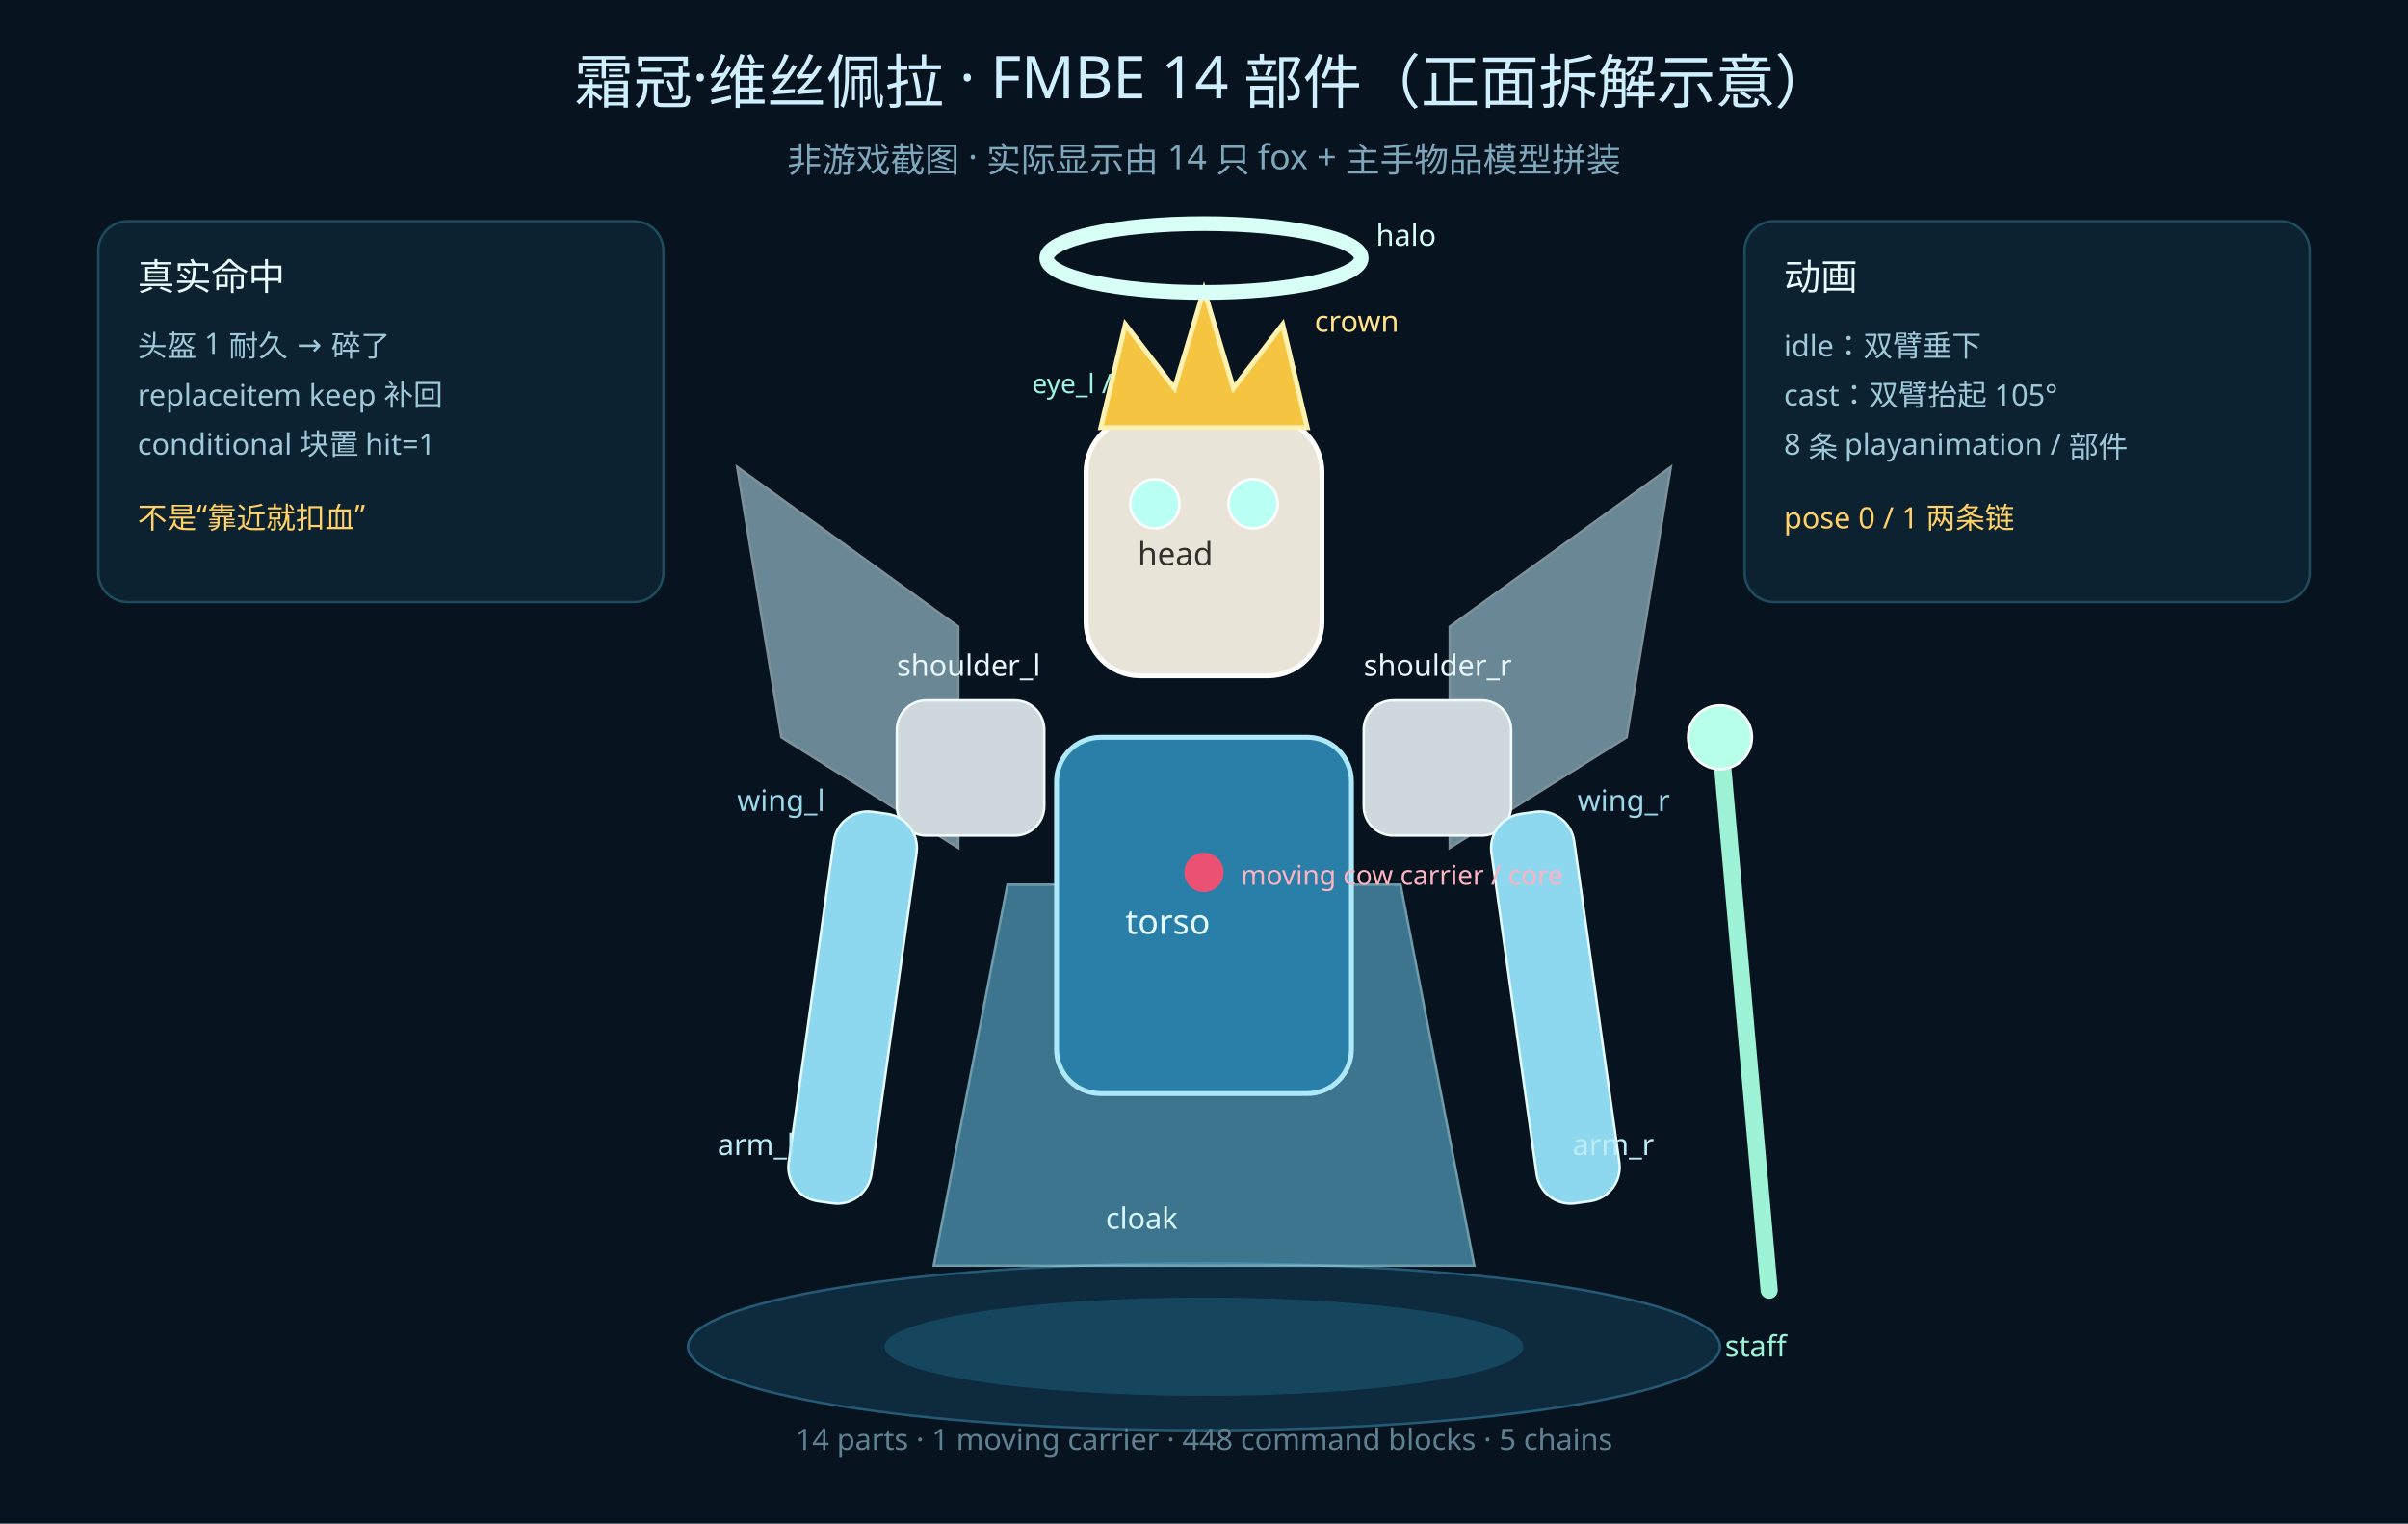
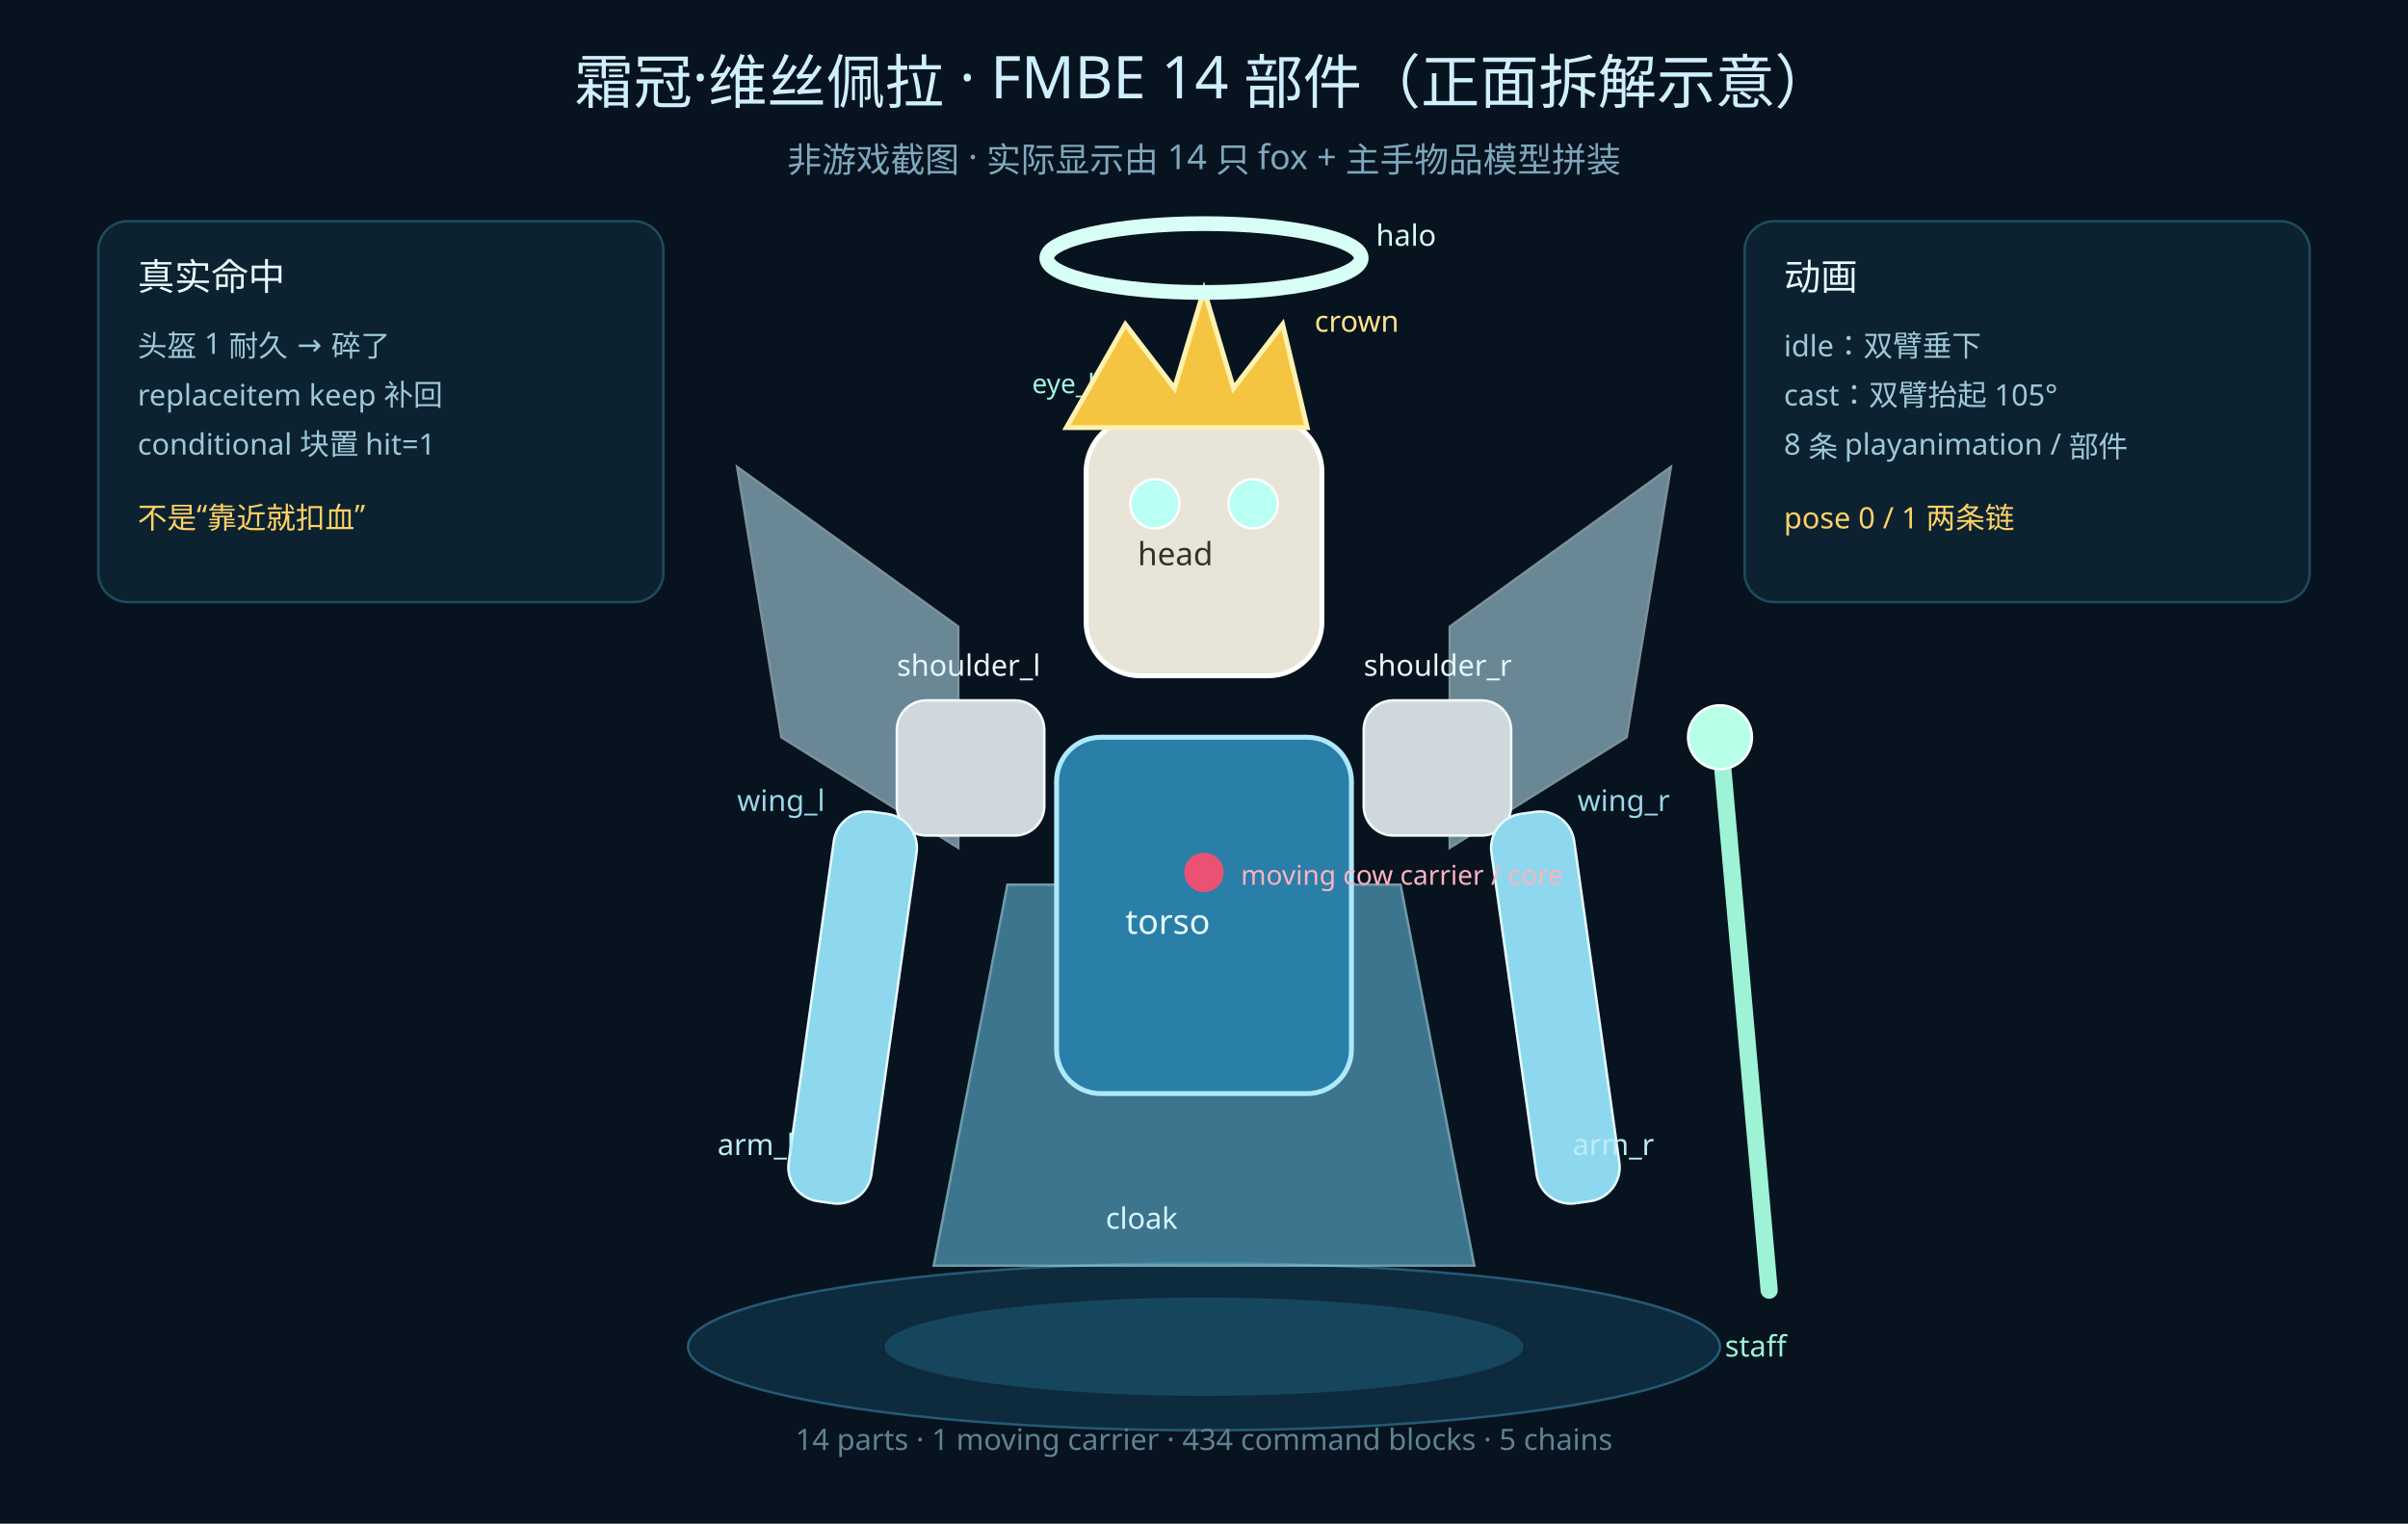
<svg xmlns="http://www.w3.org/2000/svg" width="980" height="620" viewBox="0 0 980 620">
  <rect width="980" height="620" fill="#07131f" />
  <text x="490" y="42" text-anchor="middle" fill="#cfefff" font-family="sans-serif" font-size="24">霜冠·维丝佩拉 · FMBE 14 部件（正面拆解示意）</text>
  <text x="490" y="70" text-anchor="middle" fill="#7fa8bd" font-family="sans-serif" font-size="14">非游戏截图 · 实际显示由 14 只 fox + 主手物品模型拼装</text>
  <ellipse cx="490" cy="548" rx="210" ry="34" fill="#0d2b3d" stroke="#245a75" />
  <ellipse cx="490" cy="548" rx="130" ry="20" fill="#16465e" />
  <polygon points="390,255 300,190 318,300 390,345" fill="#b9e6f5" opacity="0.55" stroke="#dff8ff" />
  <polygon points="590,255 680,190 662,300 590,345" fill="#b9e6f5" opacity="0.55" stroke="#dff8ff" />
  <text x="300" y="330" fill="#9bd7ea" font-family="sans-serif" font-size="12">wing_l</text>
  <text x="642" y="330" fill="#9bd7ea" font-family="sans-serif" font-size="12">wing_r</text>
  <polygon points="410,360 570,360 600,515 380,515" fill="#59a9c8" opacity="0.65" stroke="#a7e4f5" />
  <text x="450" y="500" fill="#d8f7ff" font-family="sans-serif" font-size="12">cloak</text>
  <rect x="430" y="300" width="120" height="145" rx="18" fill="#2a7fa8" stroke="#aee8fb" stroke-width="2" />
  <text x="458" y="380" fill="#e6fbff" font-family="sans-serif" font-size="14">torso</text>
  <rect x="365" y="285" width="60" height="55" rx="12" fill="#cfd8dc" stroke="#f4fbff" />
  <rect x="555" y="285" width="60" height="55" rx="12" fill="#cfd8dc" stroke="#f4fbff" />
  <text x="365" y="275" fill="#e7f6fb" font-family="sans-serif" font-size="12">shoulder_l</text>
  <text x="555" y="275" fill="#e7f6fb" font-family="sans-serif" font-size="12">shoulder_r</text>
  <rect x="330" y="330" width="34" height="160" rx="14" fill="#8dd8ef" stroke="#e4fbff" transform="rotate(8 347 410)" />
  <rect x="616" y="330" width="34" height="160" rx="14" fill="#8dd8ef" stroke="#e4fbff" transform="rotate(-8 633 410)" />
  <text x="292" y="470" fill="#bdecf8" font-family="sans-serif" font-size="12">arm_l</text>
  <text x="640" y="470" fill="#bdecf8" font-family="sans-serif" font-size="12">arm_r</text>
  <line x1="700" y1="300" x2="720" y2="525" stroke="#9ef3d6" stroke-width="7" stroke-linecap="round" />
  <circle cx="700" cy="300" r="13" fill="#b8ffe9" stroke="#ffffff" />
  <text x="702" y="552" fill="#9ef3d6" font-family="sans-serif" font-size="12">staff</text>
  <rect x="442" y="170" width="96" height="105" rx="22" fill="#e8e4d8" stroke="#ffffff" stroke-width="2" />
  <text x="463" y="230" fill="#32312d" font-family="sans-serif" font-size="13">head</text>
  <circle cx="470" cy="205" r="10" fill="#b9fff3" stroke="#ffffff" />
  <circle cx="510" cy="205" r="10" fill="#b9fff3" stroke="#ffffff" />
  <text x="420" y="160" fill="#9ff5e2" font-family="sans-serif" font-size="11">eye_l / eye_r</text>
-   <path d="M448 174 L458 132 L478 158 L490 118 L502 158 L522 132 L532 174 Z" fill="#f5c542" stroke="#fff2b0" stroke-width="2" />
+   <path d="M434 174 L458 132 L478 158 L490 118 L502 158 L522 132 L532 174 Z" fill="#f5c542" stroke="#fff2b0" stroke-width="2" />
  <text x="535" y="135" fill="#ffe28a" font-family="sans-serif" font-size="12">crown</text>
  <ellipse cx="490" cy="105" rx="64" ry="14" fill="none" stroke="#d8fff6" stroke-width="6" />
  <text x="560" y="100" fill="#d8fff6" font-family="sans-serif" font-size="12">halo</text>
  <circle cx="490" cy="355" r="8" fill="#ff4d6d" opacity="0.9" />
  <text x="505" y="360" fill="#ffb3c1" font-family="sans-serif" font-size="11">moving cow carrier / core</text>
  <rect x="40" y="90" width="230" height="155" rx="12" fill="#0c2230" stroke="#1f4b5e" />
  <text x="56" y="118" fill="#e8fbff" font-family="sans-serif" font-size="15">真实命中</text>
  <text x="56" y="145" fill="#9fc8d8" font-family="sans-serif" font-size="12">头盔 1 耐久 → 碎了</text>
  <text x="56" y="165" fill="#9fc8d8" font-family="sans-serif" font-size="12">replaceitem keep 补回</text>
  <text x="56" y="185" fill="#9fc8d8" font-family="sans-serif" font-size="12">conditional 块置 hit=1</text>
  <text x="56" y="215" fill="#ffd166" font-family="sans-serif" font-size="12">不是“靠近就扣血”</text>
  <rect x="710" y="90" width="230" height="155" rx="12" fill="#0c2230" stroke="#1f4b5e" />
  <text x="726" y="118" fill="#e8fbff" font-family="sans-serif" font-size="15">动画</text>
  <text x="726" y="145" fill="#9fc8d8" font-family="sans-serif" font-size="12">idle：双臂垂下</text>
  <text x="726" y="165" fill="#9fc8d8" font-family="sans-serif" font-size="12">cast：双臂抬起 105°</text>
  <text x="726" y="185" fill="#9fc8d8" font-family="sans-serif" font-size="12">8 条 playanimation / 部件</text>
  <text x="726" y="215" fill="#ffd166" font-family="sans-serif" font-size="12">pose 0 / 1 两条链</text>
-   <text x="490" y="590" text-anchor="middle" fill="#5f8292" font-family="sans-serif" font-size="12">14 parts · 1 moving carrier · 448 command blocks · 5 chains</text>
+   <text x="490" y="590" text-anchor="middle" fill="#5f8292" font-family="sans-serif" font-size="12">14 parts · 1 moving carrier · 434 command blocks · 5 chains</text>
</svg>
